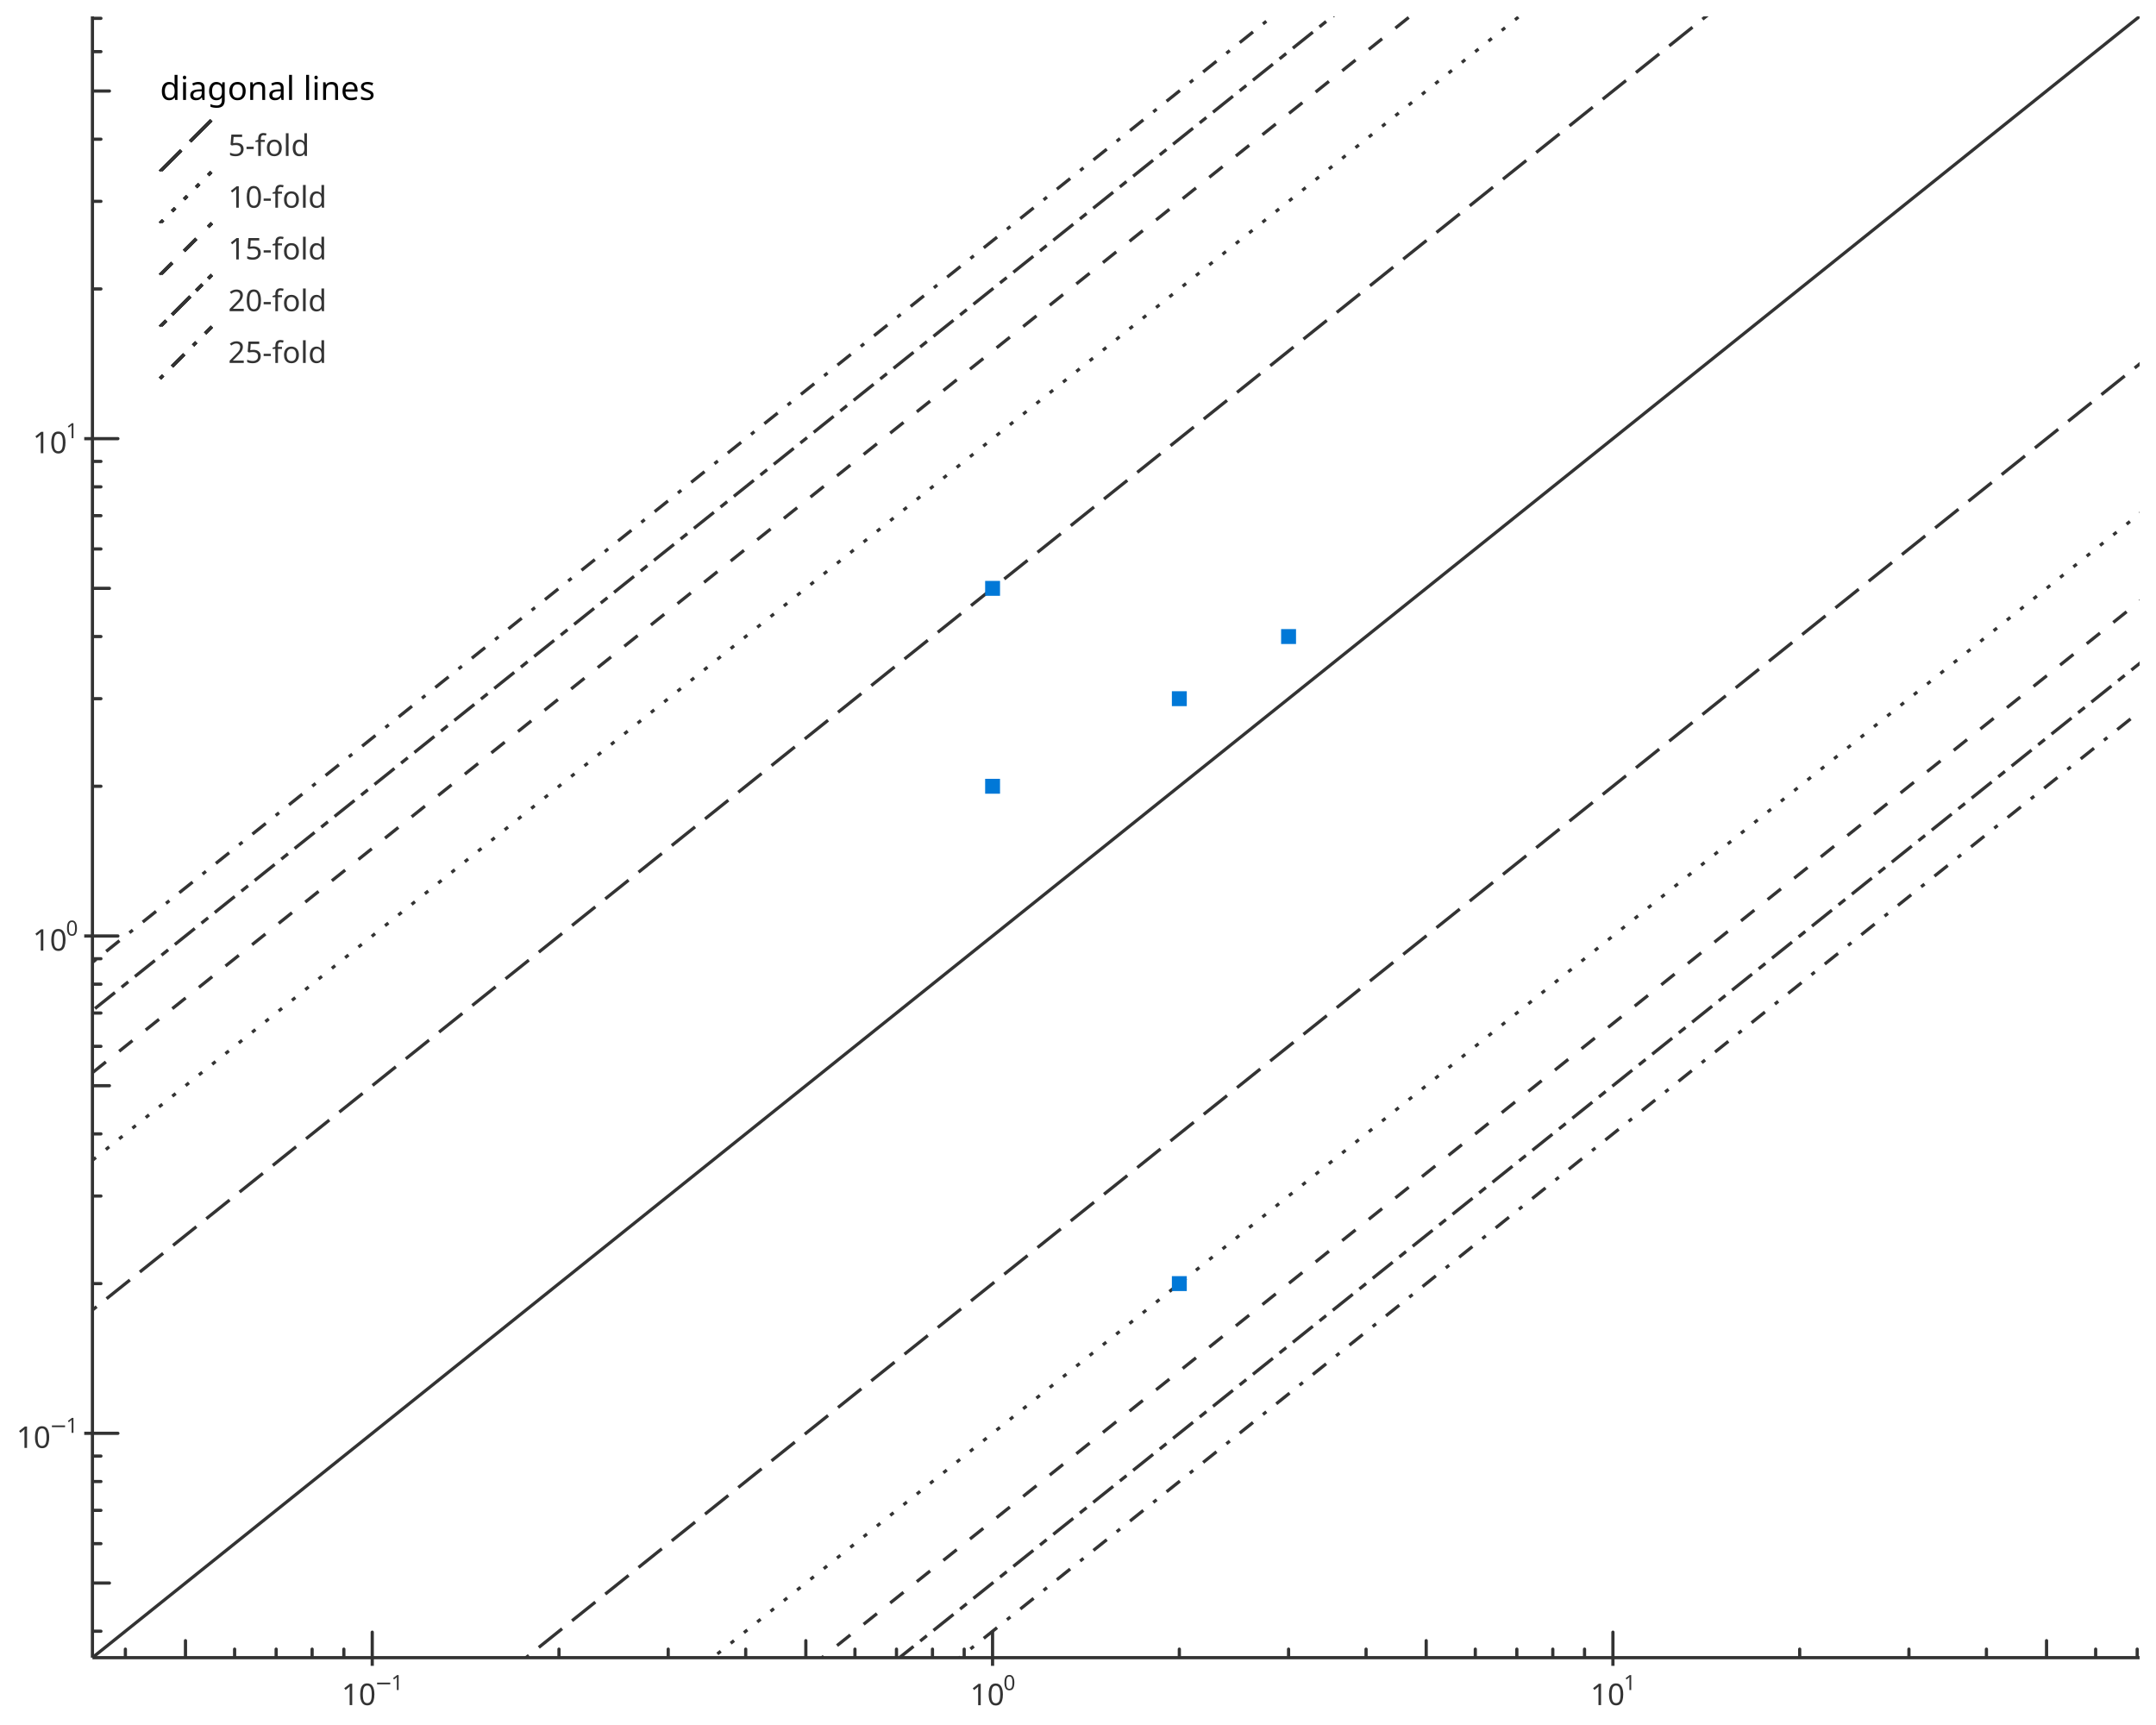
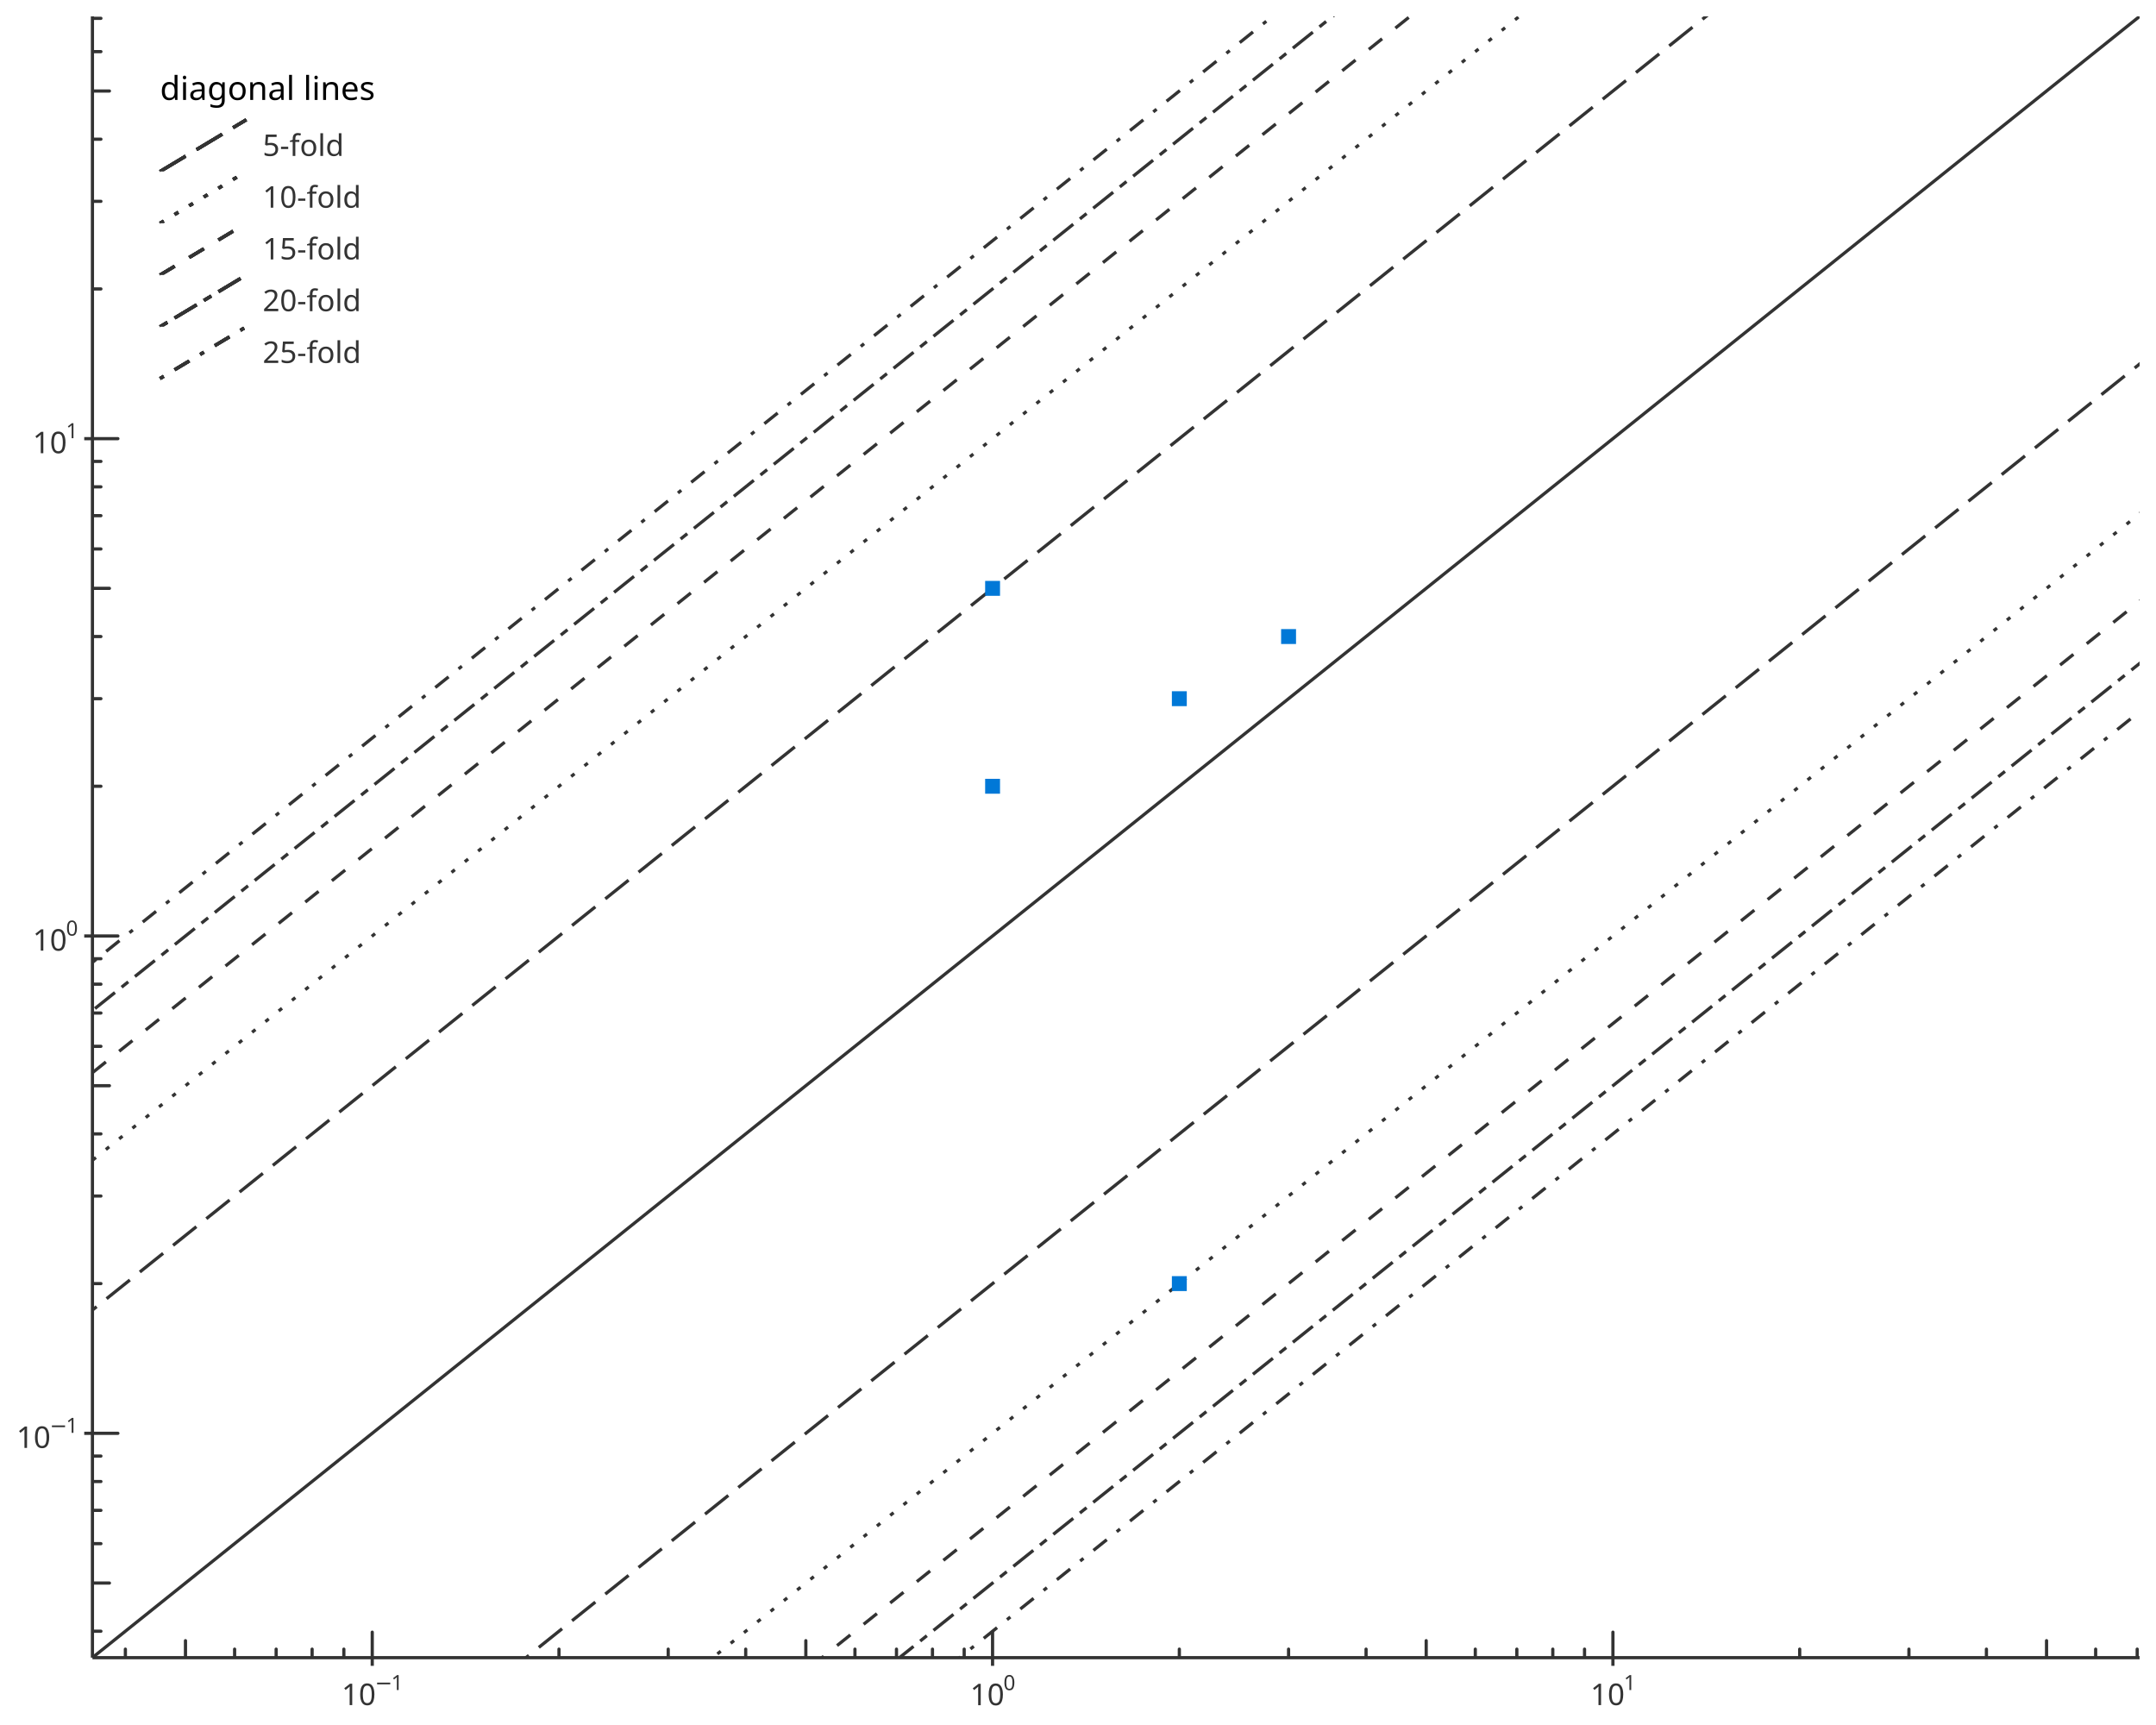
<svg xmlns="http://www.w3.org/2000/svg" class="svglite" data-engine-version="2.0" width="720.00pt" height="576.00pt" viewBox="0 0 720.00 576.00">
  <defs>
    <style type="text/css">
    .svglite line, .svglite polyline, .svglite polygon, .svglite path, .svglite rect, .svglite circle {
      fill: none;
      stroke: #000000;
      stroke-linecap: round;
      stroke-linejoin: round;
      stroke-miterlimit: 10.00;
    }
  </style>
  </defs>
  <rect width="100%" height="100%" style="stroke: none; fill: #FFFFFF;" />
  <defs>
    <clipPath id="cpMC4wMHw3MjAuMDB8MC4wMHw1NzYuMDA=">
      <rect x="0.00" y="0.00" width="720.00" height="576.00" />
    </clipPath>
  </defs>
  <g clip-path="url(#cpMC4wMHw3MjAuMDB8MC4wMHw1NzYuMDA=)">
    <rect x="0.00" y="0.00" width="720.00" height="576.00" style="stroke-width: 1.07; stroke: none; fill: #FFFFFF;" />
  </g>
  <defs>
    <clipPath id="cpMzAuODd8NzE0LjUyfDUuNDh8NTUzLjUx">
      <rect x="30.87" y="5.48" width="683.65" height="548.03" />
    </clipPath>
  </defs>
  <g clip-path="url(#cpMzAuODd8NzE0LjUyfDUuNDh8NTUzLjUx)">
    <rect x="30.87" y="5.48" width="683.65" height="548.03" style="stroke-width: 1.07; stroke: none; fill: #FFFFFF;" />
  </g>
  <g clip-path="url(#cpMC4wMHw3MjAuMDB8MC4wMHw1NzYuMDA=)">
</g>
  <g clip-path="url(#cpMzAuODd8NzE0LjUyfDUuNDh8NTUzLjUx)">
</g>
  <g clip-path="url(#cpMC4wMHw3MjAuMDB8MC4wMHw1NzYuMDA=)">
</g>
  <g clip-path="url(#cpMzAuODd8NzE0LjUyfDUuNDh8NTUzLjUx)">
</g>
  <g clip-path="url(#cpMC4wMHw3MjAuMDB8MC4wMHw1NzYuMDA=)">
</g>
  <g clip-path="url(#cpMzAuODd8NzE0LjUyfDUuNDh8NTUzLjUx)">
</g>
  <g clip-path="url(#cpMC4wMHw3MjAuMDB8MC4wMHw1NzYuMDA=)">
</g>
  <g clip-path="url(#cpMzAuODd8NzE0LjUyfDUuNDh8NTUzLjUx)">
</g>
  <g clip-path="url(#cpMC4wMHw3MjAuMDB8MC4wMHw1NzYuMDA=)">
</g>
  <g clip-path="url(#cpMzAuODd8NzE0LjUyfDUuNDh8NTUzLjUx)">
</g>
  <g clip-path="url(#cpMC4wMHw3MjAuMDB8MC4wMHw1NzYuMDA=)">
</g>
  <g clip-path="url(#cpMzAuODd8NzE0LjUyfDUuNDh8NTUzLjUx)">
</g>
  <g clip-path="url(#cpMC4wMHw3MjAuMDB8MC4wMHw1NzYuMDA=)">
</g>
  <g clip-path="url(#cpMzAuODd8NzE0LjUyfDUuNDh8NTUzLjUx)">
</g>
  <g clip-path="url(#cpMC4wMHw3MjAuMDB8MC4wMHw1NzYuMDA=)">
</g>
  <g clip-path="url(#cpMzAuODd8NzE0LjUyfDUuNDh8NTUzLjUx)">
</g>
  <g clip-path="url(#cpMC4wMHw3MjAuMDB8MC4wMHw1NzYuMDA=)">
</g>
  <g clip-path="url(#cpMzAuODd8NzE0LjUyfDUuNDh8NTUzLjUx)">
</g>
  <g clip-path="url(#cpMC4wMHw3MjAuMDB8MC4wMHw1NzYuMDA=)">
</g>
  <g clip-path="url(#cpMzAuODd8NzE0LjUyfDUuNDh8NTUzLjUx)">
</g>
  <g clip-path="url(#cpMC4wMHw3MjAuMDB8MC4wMHw1NzYuMDA=)">
</g>
  <g clip-path="url(#cpMzAuODd8NzE0LjUyfDUuNDh8NTUzLjUx)">
</g>
  <g clip-path="url(#cpMC4wMHw3MjAuMDB8MC4wMHw1NzYuMDA=)">
</g>
  <g clip-path="url(#cpMzAuODd8NzE0LjUyfDUuNDh8NTUzLjUx)">
</g>
  <g clip-path="url(#cpMC4wMHw3MjAuMDB8MC4wMHw1NzYuMDA=)">
</g>
  <g clip-path="url(#cpMzAuODd8NzE0LjUyfDUuNDh8NTUzLjUx)">
</g>
  <g clip-path="url(#cpMC4wMHw3MjAuMDB8MC4wMHw1NzYuMDA=)">
</g>
  <g clip-path="url(#cpMzAuODd8NzE0LjUyfDUuNDh8NTUzLjUx)">
</g>
  <g clip-path="url(#cpMC4wMHw3MjAuMDB8MC4wMHw1NzYuMDA=)">
</g>
  <g clip-path="url(#cpMzAuODd8NzE0LjUyfDUuNDh8NTUzLjUx)">
</g>
  <g clip-path="url(#cpMC4wMHw3MjAuMDB8MC4wMHw1NzYuMDA=)">
</g>
  <g clip-path="url(#cpMzAuODd8NzE0LjUyfDUuNDh8NTUzLjUx)">
    <line x1="-652.79" y1="1101.53" x2="1398.17" y2="-542.55" style="stroke-width: 1.07; stroke: #333333; stroke-linecap: butt;" />
    <line x1="-652.79" y1="985.46" x2="1398.17" y2="-658.62" style="stroke-width: 1.07; stroke: #333333; stroke-dasharray: 9.96,4.27; stroke-linecap: butt;" />
    <line x1="-652.79" y1="1217.61" x2="1398.17" y2="-426.47" style="stroke-width: 1.07; stroke: #333333; stroke-dasharray: 9.96,4.27; stroke-linecap: butt;" />
    <line x1="-652.79" y1="935.46" x2="1398.17" y2="-708.62" style="stroke-width: 1.07; stroke: #333333; stroke-dasharray: 1.42,4.27; stroke-linecap: butt;" />
    <line x1="-652.79" y1="1267.60" x2="1398.17" y2="-376.48" style="stroke-width: 1.07; stroke: #333333; stroke-dasharray: 1.42,4.27; stroke-linecap: butt;" />
    <line x1="-652.79" y1="906.22" x2="1398.17" y2="-737.86" style="stroke-width: 1.07; stroke: #333333; stroke-dasharray: 5.69,5.69; stroke-linecap: butt;" />
    <line x1="-652.79" y1="1296.85" x2="1398.17" y2="-347.24" style="stroke-width: 1.07; stroke: #333333; stroke-dasharray: 5.69,5.69; stroke-linecap: butt;" />
    <line x1="-652.79" y1="885.47" x2="1398.17" y2="-758.61" style="stroke-width: 1.07; stroke: #333333; stroke-dasharray: 2.85,2.85,8.54,2.85; stroke-linecap: butt;" />
    <line x1="-652.79" y1="1317.59" x2="1398.17" y2="-326.49" style="stroke-width: 1.07; stroke: #333333; stroke-dasharray: 2.85,2.85,8.54,2.85; stroke-linecap: butt;" />
    <line x1="-652.79" y1="869.38" x2="1398.17" y2="-774.70" style="stroke-width: 1.07; stroke: #333333; stroke-dasharray: 1.42,4.27,5.69,4.27; stroke-linecap: butt;" />
    <line x1="-652.79" y1="1333.69" x2="1398.17" y2="-310.39" style="stroke-width: 1.07; stroke: #333333; stroke-dasharray: 1.42,4.27,5.69,4.27; stroke-linecap: butt;" />
    <line x1="331.47" y1="196.46" x2="331.47" y2="196.46" style="stroke-width: 1.07; stroke: #0078D7; stroke-linecap: butt;" />
    <line x1="393.84" y1="428.61" x2="393.84" y2="428.61" style="stroke-width: 1.07; stroke: #0078D7; stroke-linecap: butt;" />
    <line x1="331.47" y1="262.54" x2="331.47" y2="262.54" style="stroke-width: 1.07; stroke: #0078D7; stroke-linecap: butt;" />
    <line x1="393.84" y1="233.30" x2="393.84" y2="233.30" style="stroke-width: 1.07; stroke: #0078D7; stroke-linecap: butt;" />
    <line x1="430.32" y1="212.55" x2="430.32" y2="212.55" style="stroke-width: 1.07; stroke: #0078D7; stroke-linecap: butt;" />
    <line x1="331.47" y1="196.46" x2="331.47" y2="196.46" style="stroke-width: 1.07; stroke: #0078D7; stroke-linecap: butt;" />
    <line x1="393.84" y1="428.61" x2="393.84" y2="428.61" style="stroke-width: 1.07; stroke: #0078D7; stroke-linecap: butt;" />
    <line x1="331.47" y1="262.54" x2="331.47" y2="262.54" style="stroke-width: 1.07; stroke: #0078D7; stroke-linecap: butt;" />
    <line x1="393.84" y1="233.30" x2="393.84" y2="233.30" style="stroke-width: 1.07; stroke: #0078D7; stroke-linecap: butt;" />
    <line x1="430.32" y1="212.55" x2="430.32" y2="212.55" style="stroke-width: 1.07; stroke: #0078D7; stroke-linecap: butt;" />
    <text x="331.47" y="196.70" text-anchor="middle" style="font-size: 0.94px; fill: #0078D7; font-family: sans;" textLength="0.25px" lengthAdjust="spacingAndGlyphs">|</text>
    <text x="393.84" y="428.86" text-anchor="middle" style="font-size: 0.94px; fill: #0078D7; font-family: sans;" textLength="0.25px" lengthAdjust="spacingAndGlyphs">|</text>
    <text x="331.47" y="262.79" text-anchor="middle" style="font-size: 0.94px; fill: #0078D7; font-family: sans;" textLength="0.25px" lengthAdjust="spacingAndGlyphs">|</text>
    <text x="393.84" y="233.54" text-anchor="middle" style="font-size: 0.94px; fill: #0078D7; font-family: sans;" textLength="0.25px" lengthAdjust="spacingAndGlyphs">|</text>
    <text x="430.32" y="212.79" text-anchor="middle" style="font-size: 0.94px; fill: #0078D7; font-family: sans;" textLength="0.25px" lengthAdjust="spacingAndGlyphs">|</text>
    <text x="331.47" y="196.70" text-anchor="middle" style="font-size: 0.94px; fill: #0078D7; font-family: sans;" textLength="0.25px" lengthAdjust="spacingAndGlyphs">|</text>
    <text x="393.84" y="428.86" text-anchor="middle" style="font-size: 0.94px; fill: #0078D7; font-family: sans;" textLength="0.25px" lengthAdjust="spacingAndGlyphs">|</text>
    <text x="331.47" y="262.79" text-anchor="middle" style="font-size: 0.94px; fill: #0078D7; font-family: sans;" textLength="0.25px" lengthAdjust="spacingAndGlyphs">|</text>
    <text x="393.84" y="233.54" text-anchor="middle" style="font-size: 0.94px; fill: #0078D7; font-family: sans;" textLength="0.25px" lengthAdjust="spacingAndGlyphs">|</text>
    <text x="430.32" y="212.79" text-anchor="middle" style="font-size: 0.94px; fill: #0078D7; font-family: sans;" textLength="0.25px" lengthAdjust="spacingAndGlyphs">|</text>
    <polygon points="328.99,198.95 333.96,198.95 333.96,193.97 328.99,193.97 " style="stroke-width: 0.71; stroke: none; fill: #0078D7;" />
    <polygon points="391.35,431.10 396.33,431.10 396.33,426.12 391.35,426.12 " style="stroke-width: 0.71; stroke: none; fill: #0078D7;" />
    <polygon points="328.99,265.03 333.96,265.03 333.96,260.06 328.99,260.06 " style="stroke-width: 0.71; stroke: none; fill: #0078D7;" />
    <polygon points="391.35,235.79 396.33,235.79 396.33,230.81 391.35,230.81 " style="stroke-width: 0.71; stroke: none; fill: #0078D7;" />
    <polygon points="427.83,215.04 432.81,215.04 432.81,210.06 427.83,210.06 " style="stroke-width: 0.71; stroke: none; fill: #0078D7;" />
    <line x1="41.87" y1="553.51" x2="41.87" y2="550.67" style="stroke-width: 1.07; stroke: #333333;" />
    <line x1="61.94" y1="553.51" x2="61.94" y2="547.84" style="stroke-width: 1.07; stroke: #333333;" />
    <line x1="78.35" y1="553.51" x2="78.35" y2="550.67" style="stroke-width: 1.07; stroke: #333333;" />
    <line x1="92.22" y1="553.51" x2="92.22" y2="550.67" style="stroke-width: 1.07; stroke: #333333;" />
    <line x1="104.23" y1="553.51" x2="104.23" y2="550.67" style="stroke-width: 1.07; stroke: #333333;" />
    <line x1="114.83" y1="553.51" x2="114.83" y2="550.67" style="stroke-width: 1.07; stroke: #333333;" />
    <line x1="124.31" y1="553.51" x2="124.31" y2="545.00" style="stroke-width: 1.07; stroke: #333333;" />
    <line x1="186.67" y1="553.51" x2="186.67" y2="550.67" style="stroke-width: 1.07; stroke: #333333;" />
    <line x1="223.15" y1="553.51" x2="223.15" y2="550.67" style="stroke-width: 1.07; stroke: #333333;" />
    <line x1="249.03" y1="553.51" x2="249.03" y2="550.67" style="stroke-width: 1.07; stroke: #333333;" />
    <line x1="269.11" y1="553.51" x2="269.11" y2="547.84" style="stroke-width: 1.07; stroke: #333333;" />
    <line x1="285.51" y1="553.51" x2="285.51" y2="550.67" style="stroke-width: 1.07; stroke: #333333;" />
    <line x1="299.38" y1="553.51" x2="299.38" y2="550.67" style="stroke-width: 1.07; stroke: #333333;" />
    <line x1="311.40" y1="553.51" x2="311.40" y2="550.67" style="stroke-width: 1.07; stroke: #333333;" />
    <line x1="321.99" y1="553.51" x2="321.99" y2="550.67" style="stroke-width: 1.07; stroke: #333333;" />
    <line x1="331.47" y1="553.51" x2="331.47" y2="545.00" style="stroke-width: 1.07; stroke: #333333;" />
    <line x1="393.84" y1="553.51" x2="393.84" y2="550.67" style="stroke-width: 1.07; stroke: #333333;" />
    <line x1="430.32" y1="553.51" x2="430.32" y2="550.67" style="stroke-width: 1.07; stroke: #333333;" />
    <line x1="456.20" y1="553.51" x2="456.20" y2="550.67" style="stroke-width: 1.07; stroke: #333333;" />
    <line x1="476.28" y1="553.51" x2="476.28" y2="547.84" style="stroke-width: 1.07; stroke: #333333;" />
    <line x1="492.68" y1="553.51" x2="492.68" y2="550.67" style="stroke-width: 1.07; stroke: #333333;" />
    <line x1="506.55" y1="553.51" x2="506.55" y2="550.67" style="stroke-width: 1.07; stroke: #333333;" />
    <line x1="518.56" y1="553.51" x2="518.56" y2="550.67" style="stroke-width: 1.07; stroke: #333333;" />
    <line x1="529.16" y1="553.51" x2="529.16" y2="550.67" style="stroke-width: 1.07; stroke: #333333;" />
    <line x1="538.64" y1="553.51" x2="538.64" y2="545.00" style="stroke-width: 1.07; stroke: #333333;" />
    <line x1="601.01" y1="553.51" x2="601.01" y2="550.67" style="stroke-width: 1.07; stroke: #333333;" />
    <line x1="637.49" y1="553.51" x2="637.49" y2="550.67" style="stroke-width: 1.07; stroke: #333333;" />
    <line x1="663.37" y1="553.51" x2="663.37" y2="550.67" style="stroke-width: 1.07; stroke: #333333;" />
    <line x1="683.45" y1="553.51" x2="683.45" y2="547.84" style="stroke-width: 1.07; stroke: #333333;" />
    <line x1="699.85" y1="553.51" x2="699.85" y2="550.67" style="stroke-width: 1.07; stroke: #333333;" />
    <line x1="713.72" y1="553.51" x2="713.72" y2="550.67" style="stroke-width: 1.07; stroke: #333333;" />
    <line x1="30.87" y1="544.69" x2="33.70" y2="544.69" style="stroke-width: 1.07; stroke: #333333;" />
    <line x1="30.87" y1="528.60" x2="36.54" y2="528.60" style="stroke-width: 1.07; stroke: #333333;" />
    <line x1="30.87" y1="515.45" x2="33.70" y2="515.45" style="stroke-width: 1.07; stroke: #333333;" />
    <line x1="30.87" y1="504.33" x2="33.70" y2="504.33" style="stroke-width: 1.07; stroke: #333333;" />
    <line x1="30.87" y1="494.70" x2="33.70" y2="494.70" style="stroke-width: 1.07; stroke: #333333;" />
    <line x1="30.87" y1="486.20" x2="33.70" y2="486.20" style="stroke-width: 1.07; stroke: #333333;" />
    <line x1="30.87" y1="478.60" x2="39.37" y2="478.60" style="stroke-width: 1.07; stroke: #333333;" />
    <line x1="30.87" y1="428.61" x2="33.70" y2="428.61" style="stroke-width: 1.07; stroke: #333333;" />
    <line x1="30.87" y1="399.37" x2="33.70" y2="399.37" style="stroke-width: 1.07; stroke: #333333;" />
    <line x1="30.87" y1="378.62" x2="33.70" y2="378.62" style="stroke-width: 1.07; stroke: #333333;" />
    <line x1="30.87" y1="362.53" x2="36.54" y2="362.53" style="stroke-width: 1.07; stroke: #333333;" />
    <line x1="30.87" y1="349.38" x2="33.70" y2="349.38" style="stroke-width: 1.07; stroke: #333333;" />
    <line x1="30.87" y1="338.26" x2="33.70" y2="338.26" style="stroke-width: 1.07; stroke: #333333;" />
    <line x1="30.87" y1="328.63" x2="33.70" y2="328.63" style="stroke-width: 1.07; stroke: #333333;" />
    <line x1="30.87" y1="320.13" x2="33.70" y2="320.13" style="stroke-width: 1.07; stroke: #333333;" />
    <line x1="30.87" y1="312.54" x2="39.37" y2="312.54" style="stroke-width: 1.07; stroke: #333333;" />
    <line x1="30.87" y1="262.54" x2="33.70" y2="262.54" style="stroke-width: 1.07; stroke: #333333;" />
    <line x1="30.87" y1="233.30" x2="33.70" y2="233.30" style="stroke-width: 1.07; stroke: #333333;" />
    <line x1="30.87" y1="212.55" x2="33.70" y2="212.55" style="stroke-width: 1.07; stroke: #333333;" />
    <line x1="30.87" y1="196.46" x2="36.54" y2="196.46" style="stroke-width: 1.07; stroke: #333333;" />
    <line x1="30.87" y1="183.31" x2="33.70" y2="183.31" style="stroke-width: 1.07; stroke: #333333;" />
    <line x1="30.87" y1="172.19" x2="33.70" y2="172.19" style="stroke-width: 1.07; stroke: #333333;" />
    <line x1="30.87" y1="162.56" x2="33.70" y2="162.56" style="stroke-width: 1.07; stroke: #333333;" />
    <line x1="30.87" y1="154.07" x2="33.70" y2="154.07" style="stroke-width: 1.07; stroke: #333333;" />
    <line x1="30.87" y1="146.47" x2="39.37" y2="146.47" style="stroke-width: 1.07; stroke: #333333;" />
    <line x1="30.87" y1="96.48" x2="33.70" y2="96.48" style="stroke-width: 1.07; stroke: #333333;" />
    <line x1="30.87" y1="67.23" x2="33.70" y2="67.23" style="stroke-width: 1.07; stroke: #333333;" />
    <line x1="30.87" y1="46.48" x2="33.70" y2="46.48" style="stroke-width: 1.07; stroke: #333333;" />
    <line x1="30.87" y1="30.39" x2="36.54" y2="30.39" style="stroke-width: 1.07; stroke: #333333;" />
    <line x1="30.87" y1="17.24" x2="33.70" y2="17.24" style="stroke-width: 1.07; stroke: #333333;" />
    <line x1="30.87" y1="6.12" x2="33.70" y2="6.12" style="stroke-width: 1.07; stroke: #333333;" />
  </g>
  <g clip-path="url(#cpMC4wMHw3MjAuMDB8MC4wMHw1NzYuMDA=)">
    <polyline points="30.87,553.51 30.87,5.48 " style="stroke-width: 1.07; stroke: #333333; stroke-linecap: butt;" />
    <text x="5.48" y="483.48" style="font-size: 10.00px; fill: #333333; font-family: sans;" textLength="11.12px" lengthAdjust="spacingAndGlyphs">10</text>
    <text x="16.60" y="478.45" style="font-size: 7.00px; fill: #333333; font-family: sans;" textLength="5.44px" lengthAdjust="spacingAndGlyphs">−</text>
    <text x="22.04" y="478.45" style="font-size: 7.00px; fill: #333333; font-family: sans;" textLength="3.89px" lengthAdjust="spacingAndGlyphs">1</text>
    <text x="10.92" y="317.44" style="font-size: 10.00px; fill: #333333; font-family: sans;" textLength="11.12px" lengthAdjust="spacingAndGlyphs">10</text>
    <text x="22.04" y="312.42" style="font-size: 7.00px; fill: #333333; font-family: sans;" textLength="3.89px" lengthAdjust="spacingAndGlyphs">0</text>
    <text x="10.92" y="151.34" style="font-size: 10.00px; fill: #333333; font-family: sans;" textLength="11.12px" lengthAdjust="spacingAndGlyphs">10</text>
    <text x="22.04" y="146.32" style="font-size: 7.00px; fill: #333333; font-family: sans;" textLength="3.89px" lengthAdjust="spacingAndGlyphs">1</text>
    <polyline points="28.13,478.60 30.87,478.60 " style="stroke-width: 1.07; stroke: #333333; stroke-linecap: butt;" />
    <polyline points="28.13,312.54 30.87,312.54 " style="stroke-width: 1.07; stroke: #333333; stroke-linecap: butt;" />
    <polyline points="28.13,146.47 30.87,146.47 " style="stroke-width: 1.07; stroke: #333333; stroke-linecap: butt;" />
    <polyline points="30.87,553.51 714.52,553.51 " style="stroke-width: 1.07; stroke: #333333; stroke-linecap: butt;" />
    <polyline points="124.31,556.25 124.31,553.51 " style="stroke-width: 1.07; stroke: #333333; stroke-linecap: butt;" />
    <polyline points="331.47,556.25 331.47,553.51 " style="stroke-width: 1.07; stroke: #333333; stroke-linecap: butt;" />
    <polyline points="538.64,556.25 538.64,553.51 " style="stroke-width: 1.07; stroke: #333333; stroke-linecap: butt;" />
    <text x="114.08" y="569.35" style="font-size: 10.00px; fill: #333333; font-family: sans;" textLength="11.12px" lengthAdjust="spacingAndGlyphs">10</text>
    <text x="125.20" y="564.33" style="font-size: 7.00px; fill: #333333; font-family: sans;" textLength="5.44px" lengthAdjust="spacingAndGlyphs">−</text>
    <text x="130.64" y="564.33" style="font-size: 7.00px; fill: #333333; font-family: sans;" textLength="3.89px" lengthAdjust="spacingAndGlyphs">1</text>
    <text x="323.97" y="569.39" style="font-size: 10.00px; fill: #333333; font-family: sans;" textLength="11.12px" lengthAdjust="spacingAndGlyphs">10</text>
    <text x="335.09" y="564.36" style="font-size: 7.00px; fill: #333333; font-family: sans;" textLength="3.89px" lengthAdjust="spacingAndGlyphs">0</text>
    <text x="531.13" y="569.35" style="font-size: 10.00px; fill: #333333; font-family: sans;" textLength="11.12px" lengthAdjust="spacingAndGlyphs">10</text>
    <text x="542.26" y="564.33" style="font-size: 7.00px; fill: #333333; font-family: sans;" textLength="3.89px" lengthAdjust="spacingAndGlyphs">1</text>
    <rect x="47.96" y="19.18" width="78.23" height="112.69" style="stroke-width: 1.07; stroke: none; fill: #FFFFFF;" />
    <text x="53.44" y="33.37" style="font-size: 11.00px; font-family: sans;" textLength="67.27px" lengthAdjust="spacingAndGlyphs">diagonal lines</text>
-     <rect x="53.44" y="39.99" width="17.28" height="17.28" style="stroke-width: 1.07; stroke: none; fill: #FFFFFF;" />
-     <line x1="53.44" y1="57.27" x2="70.72" y2="39.99" style="stroke-width: 1.07; stroke: #333333; stroke-dasharray: 9.96,4.27; stroke-linecap: butt;" />
-     <line x1="53.44" y1="57.27" x2="70.72" y2="39.99" style="stroke-width: 1.07; stroke: #333333; stroke-dasharray: 9.96,4.27; stroke-linecap: butt;" />
-     <line x1="53.44" y1="57.27" x2="70.72" y2="39.99" style="stroke-width: 1.07; stroke: #333333; stroke-dasharray: 9.96,4.27; stroke-linecap: butt;" />
-     <line x1="53.44" y1="57.27" x2="70.72" y2="39.99" style="stroke-width: 1.07; stroke: #333333; stroke-dasharray: 9.96,4.27; stroke-linecap: butt;" />
-     <line x1="53.44" y1="57.27" x2="70.72" y2="39.99" style="stroke-width: 1.07; stroke: #333333; stroke-dasharray: 9.96,4.27; stroke-linecap: butt;" />
-     <line x1="53.44" y1="57.27" x2="70.72" y2="39.99" style="stroke-width: 1.07; stroke: #333333; stroke-dasharray: 9.96,4.27; stroke-linecap: butt;" />
-     <rect x="53.44" y="57.27" width="17.28" height="17.28" style="stroke-width: 1.07; stroke: none; fill: #FFFFFF;" />
-     <line x1="53.44" y1="74.55" x2="70.72" y2="57.27" style="stroke-width: 1.07; stroke: #333333; stroke-dasharray: 1.42,4.27; stroke-linecap: butt;" />
-     <line x1="53.44" y1="74.55" x2="70.72" y2="57.27" style="stroke-width: 1.07; stroke: #333333; stroke-dasharray: 1.42,4.27; stroke-linecap: butt;" />
-     <line x1="53.44" y1="74.55" x2="70.72" y2="57.27" style="stroke-width: 1.07; stroke: #333333; stroke-dasharray: 1.42,4.27; stroke-linecap: butt;" />
-     <line x1="53.44" y1="74.55" x2="70.72" y2="57.27" style="stroke-width: 1.07; stroke: #333333; stroke-dasharray: 1.42,4.27; stroke-linecap: butt;" />
-     <line x1="53.44" y1="74.55" x2="70.72" y2="57.27" style="stroke-width: 1.07; stroke: #333333; stroke-dasharray: 1.42,4.27; stroke-linecap: butt;" />
-     <line x1="53.44" y1="74.55" x2="70.72" y2="57.27" style="stroke-width: 1.07; stroke: #333333; stroke-dasharray: 1.42,4.27; stroke-linecap: butt;" />
-     <rect x="53.44" y="74.55" width="17.28" height="17.28" style="stroke-width: 1.07; stroke: none; fill: #FFFFFF;" />
-     <line x1="53.44" y1="91.83" x2="70.72" y2="74.55" style="stroke-width: 1.07; stroke: #333333; stroke-dasharray: 5.69,5.69; stroke-linecap: butt;" />
-     <line x1="53.44" y1="91.83" x2="70.72" y2="74.55" style="stroke-width: 1.07; stroke: #333333; stroke-dasharray: 5.69,5.69; stroke-linecap: butt;" />
-     <line x1="53.44" y1="91.83" x2="70.72" y2="74.55" style="stroke-width: 1.07; stroke: #333333; stroke-dasharray: 5.69,5.69; stroke-linecap: butt;" />
-     <line x1="53.44" y1="91.83" x2="70.72" y2="74.55" style="stroke-width: 1.07; stroke: #333333; stroke-dasharray: 5.69,5.69; stroke-linecap: butt;" />
-     <line x1="53.44" y1="91.83" x2="70.72" y2="74.55" style="stroke-width: 1.07; stroke: #333333; stroke-dasharray: 5.69,5.69; stroke-linecap: butt;" />
-     <line x1="53.44" y1="91.83" x2="70.72" y2="74.55" style="stroke-width: 1.07; stroke: #333333; stroke-dasharray: 5.69,5.69; stroke-linecap: butt;" />
-     <rect x="53.44" y="91.83" width="17.28" height="17.28" style="stroke-width: 1.07; stroke: none; fill: #FFFFFF;" />
-     <line x1="53.44" y1="109.11" x2="70.72" y2="91.83" style="stroke-width: 1.07; stroke: #333333; stroke-dasharray: 2.85,2.85,8.54,2.85; stroke-linecap: butt;" />
-     <line x1="53.44" y1="109.11" x2="70.72" y2="91.83" style="stroke-width: 1.07; stroke: #333333; stroke-dasharray: 2.85,2.85,8.54,2.85; stroke-linecap: butt;" />
-     <line x1="53.44" y1="109.11" x2="70.72" y2="91.83" style="stroke-width: 1.07; stroke: #333333; stroke-dasharray: 2.85,2.85,8.54,2.85; stroke-linecap: butt;" />
-     <line x1="53.44" y1="109.11" x2="70.72" y2="91.83" style="stroke-width: 1.07; stroke: #333333; stroke-dasharray: 2.85,2.85,8.54,2.85; stroke-linecap: butt;" />
-     <line x1="53.44" y1="109.11" x2="70.72" y2="91.83" style="stroke-width: 1.07; stroke: #333333; stroke-dasharray: 2.85,2.85,8.54,2.85; stroke-linecap: butt;" />
-     <line x1="53.44" y1="109.11" x2="70.72" y2="91.83" style="stroke-width: 1.07; stroke: #333333; stroke-dasharray: 2.85,2.85,8.54,2.85; stroke-linecap: butt;" />
-     <rect x="53.44" y="109.11" width="17.28" height="17.28" style="stroke-width: 1.07; stroke: none; fill: #FFFFFF;" />
-     <line x1="53.44" y1="126.39" x2="70.72" y2="109.11" style="stroke-width: 1.07; stroke: #333333; stroke-dasharray: 1.42,4.27,5.69,4.27; stroke-linecap: butt;" />
-     <line x1="53.44" y1="126.39" x2="70.72" y2="109.11" style="stroke-width: 1.07; stroke: #333333; stroke-dasharray: 1.42,4.27,5.69,4.27; stroke-linecap: butt;" />
-     <line x1="53.44" y1="126.39" x2="70.72" y2="109.11" style="stroke-width: 1.07; stroke: #333333; stroke-dasharray: 1.42,4.27,5.69,4.27; stroke-linecap: butt;" />
-     <line x1="53.44" y1="126.39" x2="70.72" y2="109.11" style="stroke-width: 1.07; stroke: #333333; stroke-dasharray: 1.42,4.27,5.69,4.27; stroke-linecap: butt;" />
-     <line x1="53.44" y1="126.39" x2="70.72" y2="109.11" style="stroke-width: 1.07; stroke: #333333; stroke-dasharray: 1.42,4.27,5.69,4.27; stroke-linecap: butt;" />
-     <line x1="53.44" y1="126.39" x2="70.72" y2="109.11" style="stroke-width: 1.07; stroke: #333333; stroke-dasharray: 1.42,4.27,5.69,4.27; stroke-linecap: butt;" />
-     <text x="76.20" y="52.07" style="font-size: 10.00px; fill: #333333; font-family: sans;" textLength="25.01px" lengthAdjust="spacingAndGlyphs">5-fold</text>
-     <text x="76.20" y="69.35" style="font-size: 10.00px; fill: #333333; font-family: sans;" textLength="30.58px" lengthAdjust="spacingAndGlyphs">10-fold</text>
-     <text x="76.20" y="86.63" style="font-size: 10.00px; fill: #333333; font-family: sans;" textLength="30.58px" lengthAdjust="spacingAndGlyphs">15-fold</text>
-     <text x="76.20" y="103.91" style="font-size: 10.00px; fill: #333333; font-family: sans;" textLength="30.58px" lengthAdjust="spacingAndGlyphs">20-fold</text>
-     <text x="76.20" y="121.19" style="font-size: 10.00px; fill: #333333; font-family: sans;" textLength="30.58px" lengthAdjust="spacingAndGlyphs">25-fold</text>
+     <rect x="53.44" y="39.99" width="28.80" height="17.28" style="stroke-width: 1.07; stroke: none; fill: #FFFFFF;" />
+     <line x1="53.44" y1="57.27" x2="82.24" y2="39.99" style="stroke-width: 1.07; stroke: #333333; stroke-dasharray: 9.96,4.27; stroke-linecap: butt;" />
+     <line x1="53.44" y1="57.27" x2="82.24" y2="39.99" style="stroke-width: 1.07; stroke: #333333; stroke-dasharray: 9.96,4.27; stroke-linecap: butt;" />
+     <line x1="53.44" y1="57.27" x2="82.24" y2="39.99" style="stroke-width: 1.07; stroke: #333333; stroke-dasharray: 9.96,4.27; stroke-linecap: butt;" />
+     <line x1="53.44" y1="57.27" x2="82.24" y2="39.99" style="stroke-width: 1.07; stroke: #333333; stroke-dasharray: 9.96,4.27; stroke-linecap: butt;" />
+     <line x1="53.44" y1="57.27" x2="82.24" y2="39.99" style="stroke-width: 1.07; stroke: #333333; stroke-dasharray: 9.96,4.27; stroke-linecap: butt;" />
+     <line x1="53.44" y1="57.27" x2="82.24" y2="39.99" style="stroke-width: 1.07; stroke: #333333; stroke-dasharray: 9.96,4.27; stroke-linecap: butt;" />
+     <rect x="53.44" y="57.27" width="28.80" height="17.28" style="stroke-width: 1.07; stroke: none; fill: #FFFFFF;" />
+     <line x1="53.44" y1="74.55" x2="82.24" y2="57.27" style="stroke-width: 1.07; stroke: #333333; stroke-dasharray: 1.42,4.27; stroke-linecap: butt;" />
+     <line x1="53.44" y1="74.55" x2="82.24" y2="57.27" style="stroke-width: 1.07; stroke: #333333; stroke-dasharray: 1.42,4.27; stroke-linecap: butt;" />
+     <line x1="53.44" y1="74.55" x2="82.24" y2="57.27" style="stroke-width: 1.07; stroke: #333333; stroke-dasharray: 1.42,4.27; stroke-linecap: butt;" />
+     <line x1="53.44" y1="74.55" x2="82.24" y2="57.27" style="stroke-width: 1.07; stroke: #333333; stroke-dasharray: 1.42,4.27; stroke-linecap: butt;" />
+     <line x1="53.44" y1="74.55" x2="82.24" y2="57.27" style="stroke-width: 1.07; stroke: #333333; stroke-dasharray: 1.42,4.27; stroke-linecap: butt;" />
+     <line x1="53.44" y1="74.55" x2="82.24" y2="57.27" style="stroke-width: 1.07; stroke: #333333; stroke-dasharray: 1.42,4.27; stroke-linecap: butt;" />
+     <rect x="53.44" y="74.55" width="28.80" height="17.28" style="stroke-width: 1.07; stroke: none; fill: #FFFFFF;" />
+     <line x1="53.44" y1="91.83" x2="82.24" y2="74.55" style="stroke-width: 1.07; stroke: #333333; stroke-dasharray: 5.69,5.69; stroke-linecap: butt;" />
+     <line x1="53.44" y1="91.83" x2="82.24" y2="74.55" style="stroke-width: 1.07; stroke: #333333; stroke-dasharray: 5.69,5.69; stroke-linecap: butt;" />
+     <line x1="53.44" y1="91.83" x2="82.24" y2="74.55" style="stroke-width: 1.07; stroke: #333333; stroke-dasharray: 5.69,5.69; stroke-linecap: butt;" />
+     <line x1="53.44" y1="91.83" x2="82.24" y2="74.55" style="stroke-width: 1.07; stroke: #333333; stroke-dasharray: 5.69,5.69; stroke-linecap: butt;" />
+     <line x1="53.44" y1="91.83" x2="82.24" y2="74.55" style="stroke-width: 1.07; stroke: #333333; stroke-dasharray: 5.69,5.69; stroke-linecap: butt;" />
+     <line x1="53.44" y1="91.83" x2="82.24" y2="74.55" style="stroke-width: 1.07; stroke: #333333; stroke-dasharray: 5.69,5.69; stroke-linecap: butt;" />
+     <rect x="53.44" y="91.83" width="28.80" height="17.28" style="stroke-width: 1.07; stroke: none; fill: #FFFFFF;" />
+     <line x1="53.44" y1="109.11" x2="82.24" y2="91.83" style="stroke-width: 1.07; stroke: #333333; stroke-dasharray: 2.85,2.85,8.54,2.85; stroke-linecap: butt;" />
+     <line x1="53.44" y1="109.11" x2="82.24" y2="91.83" style="stroke-width: 1.07; stroke: #333333; stroke-dasharray: 2.85,2.85,8.54,2.85; stroke-linecap: butt;" />
+     <line x1="53.44" y1="109.11" x2="82.24" y2="91.83" style="stroke-width: 1.07; stroke: #333333; stroke-dasharray: 2.85,2.85,8.54,2.85; stroke-linecap: butt;" />
+     <line x1="53.44" y1="109.11" x2="82.24" y2="91.83" style="stroke-width: 1.07; stroke: #333333; stroke-dasharray: 2.85,2.85,8.54,2.85; stroke-linecap: butt;" />
+     <line x1="53.44" y1="109.11" x2="82.24" y2="91.83" style="stroke-width: 1.07; stroke: #333333; stroke-dasharray: 2.85,2.85,8.54,2.85; stroke-linecap: butt;" />
+     <line x1="53.44" y1="109.11" x2="82.24" y2="91.83" style="stroke-width: 1.07; stroke: #333333; stroke-dasharray: 2.85,2.85,8.54,2.85; stroke-linecap: butt;" />
+     <rect x="53.44" y="109.11" width="28.80" height="17.28" style="stroke-width: 1.07; stroke: none; fill: #FFFFFF;" />
+     <line x1="53.44" y1="126.39" x2="82.24" y2="109.11" style="stroke-width: 1.07; stroke: #333333; stroke-dasharray: 1.42,4.27,5.69,4.27; stroke-linecap: butt;" />
+     <line x1="53.44" y1="126.39" x2="82.24" y2="109.11" style="stroke-width: 1.07; stroke: #333333; stroke-dasharray: 1.42,4.27,5.69,4.27; stroke-linecap: butt;" />
+     <line x1="53.44" y1="126.39" x2="82.24" y2="109.11" style="stroke-width: 1.07; stroke: #333333; stroke-dasharray: 1.42,4.27,5.69,4.27; stroke-linecap: butt;" />
+     <line x1="53.44" y1="126.39" x2="82.24" y2="109.11" style="stroke-width: 1.07; stroke: #333333; stroke-dasharray: 1.42,4.27,5.69,4.27; stroke-linecap: butt;" />
+     <line x1="53.44" y1="126.39" x2="82.24" y2="109.11" style="stroke-width: 1.07; stroke: #333333; stroke-dasharray: 1.42,4.27,5.69,4.27; stroke-linecap: butt;" />
+     <line x1="53.44" y1="126.39" x2="82.24" y2="109.11" style="stroke-width: 1.07; stroke: #333333; stroke-dasharray: 1.42,4.27,5.69,4.27; stroke-linecap: butt;" />
+     <text x="87.72" y="52.07" style="font-size: 10.00px; fill: #333333; font-family: sans;" textLength="25.01px" lengthAdjust="spacingAndGlyphs">5-fold</text>
+     <text x="87.72" y="69.35" style="font-size: 10.00px; fill: #333333; font-family: sans;" textLength="30.58px" lengthAdjust="spacingAndGlyphs">10-fold</text>
+     <text x="87.72" y="86.63" style="font-size: 10.00px; fill: #333333; font-family: sans;" textLength="30.58px" lengthAdjust="spacingAndGlyphs">15-fold</text>
+     <text x="87.72" y="103.91" style="font-size: 10.00px; fill: #333333; font-family: sans;" textLength="30.58px" lengthAdjust="spacingAndGlyphs">20-fold</text>
+     <text x="87.72" y="121.19" style="font-size: 10.00px; fill: #333333; font-family: sans;" textLength="30.58px" lengthAdjust="spacingAndGlyphs">25-fold</text>
  </g>
</svg>
